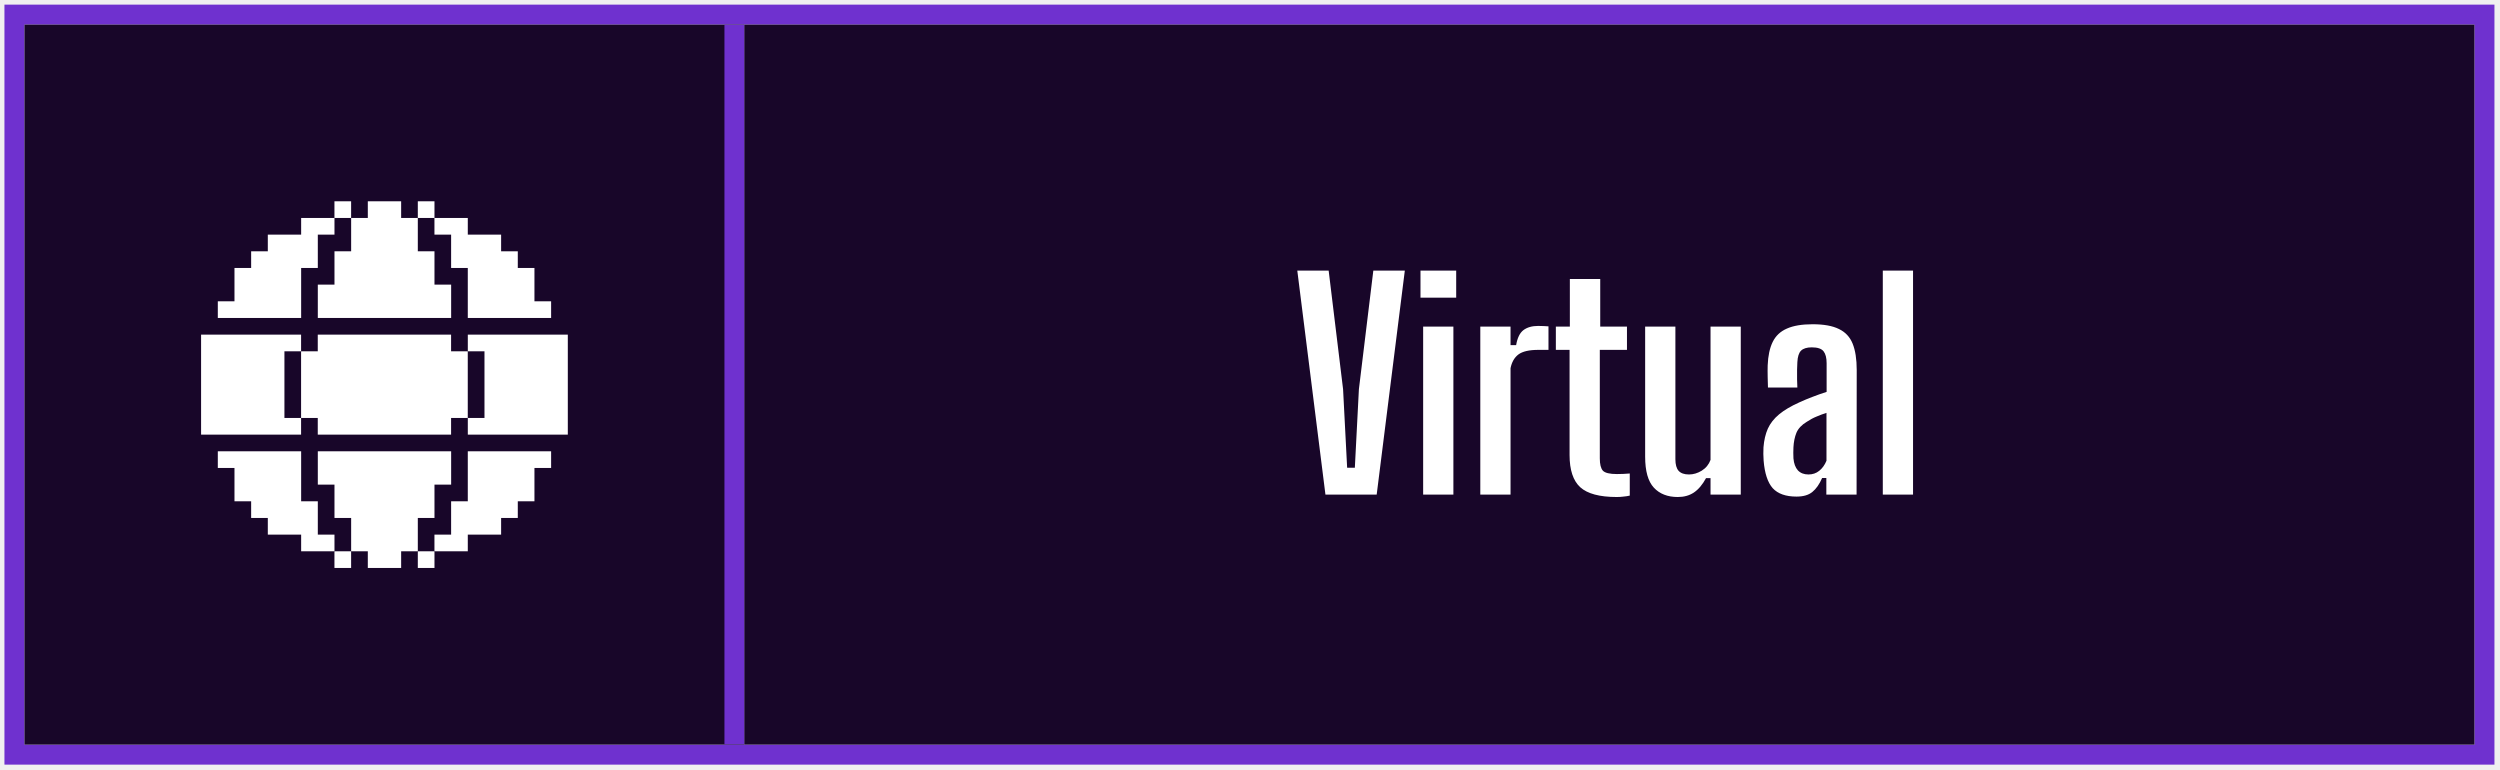
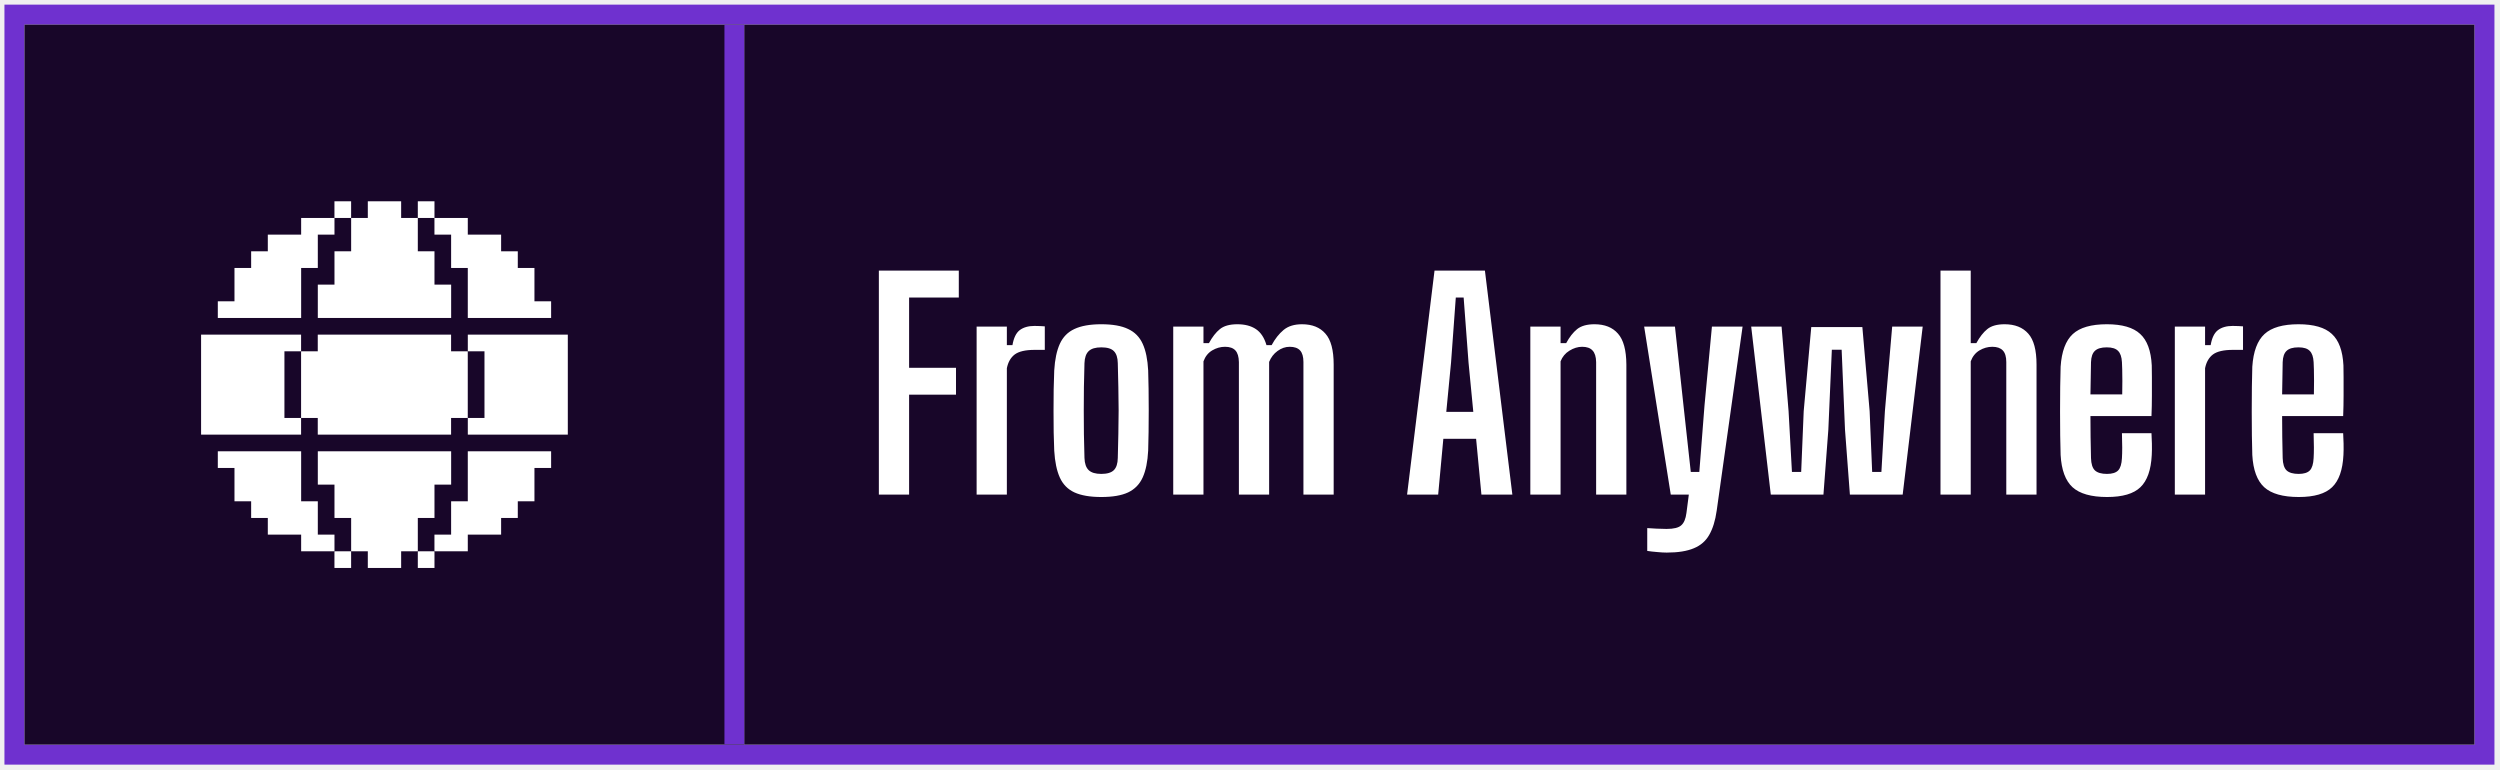
<svg xmlns="http://www.w3.org/2000/svg" width="250" height="77" viewBox="0 0 250 77" fill="none">
  <rect x="1.445" y="1.463" width="247" height="74" stroke="#6F31CF" stroke-width="2" />
  <mask id="path-2-inside-1_503_8913" fill="white">
    <path d="M2.445 2.463H74.445V74.463H2.445V2.463Z" />
  </mask>
  <path d="M2.445 2.463H74.445V74.463H2.445V2.463Z" fill="#180629" />
  <path d="M74.445 2.463H72.445V74.463H74.445H76.445V2.463H74.445Z" fill="#6F31CF" mask="url(#path-2-inside-1_503_8913)" />
  <path d="M35.112 20.129H33.445V21.796H35.112V20.129Z" fill="white" />
  <path d="M33.448 21.797V23.463H31.781V26.797H30.115V31.797H21.781V30.13H23.448V26.797H25.115V25.13H26.781V23.463H30.115V21.797H33.448Z" fill="white" />
  <path d="M40.115 21.796H41.781V25.129H43.448V28.462H45.115V31.796H31.781V28.462H33.448V25.129H35.115V21.796H36.781V20.129H40.115V21.796Z" fill="white" />
  <path d="M43.448 20.129H41.781V21.796H43.448V20.129Z" fill="white" />
  <path d="M55.112 30.13V31.797H46.779V26.797H45.112V23.463H43.445V21.797H46.779V23.463H50.112V25.13H51.779V26.797H53.445V30.13H55.112Z" fill="white" />
  <path d="M46.776 35.13V41.796H45.109V43.463H31.776V41.796H30.109V35.13H31.776V33.463H45.109V35.13H46.776Z" fill="white" />
  <path d="M20.109 33.463H30.109V35.13H28.443V41.796H30.109V43.463H20.109V33.463Z" fill="white" />
  <path d="M56.781 33.463V43.463H46.781V41.796H48.448V35.13H46.781V33.463H56.781Z" fill="white" />
  <path d="M55.112 45.129V46.796H53.445V50.129H51.779V51.796H50.112V53.462H46.779V55.129H43.445V53.462H45.112V50.129H46.779V45.129H55.112Z" fill="white" />
  <path d="M35.112 55.129H33.445V56.796H35.112V55.129Z" fill="white" />
  <path d="M33.448 53.462V55.129H30.115V53.462H26.781V51.796H25.115V50.129H23.448V46.796H21.781V45.129H30.115V50.129H31.781V53.462H33.448Z" fill="white" />
  <path d="M43.448 55.129H41.781V56.796H43.448V55.129Z" fill="white" />
  <path d="M41.781 55.129H40.115V56.796H36.781V55.129H35.115V51.796H33.448V48.462H31.781V45.129H45.115V48.462H43.448V51.796H41.781V55.129Z" fill="white" />
  <rect width="173" height="72" transform="translate(74.4453 2.46289)" fill="#180629" />
-   <path d="M132.544 49.463L129.73 27.063H132.866L134.308 38.921L134.714 46.775H135.484L135.89 38.921L137.332 27.063H140.482L137.668 49.463H132.544ZM142.049 29.765V27.063H145.619V29.765H142.049ZM142.315 49.463V32.663H145.339V49.463H142.315ZM148.03 49.463V32.663H151.054V34.511H151.614C151.735 33.792 151.978 33.293 152.342 33.013C152.715 32.733 153.205 32.593 153.812 32.593C154.008 32.593 154.199 32.598 154.386 32.607C154.582 32.616 154.736 32.626 154.848 32.635V34.987H153.84C152.916 34.987 152.248 35.141 151.838 35.449C151.436 35.757 151.175 36.214 151.054 36.821V49.463H148.03ZM161.675 49.701C159.957 49.701 158.739 49.374 158.021 48.721C157.311 48.068 156.957 46.994 156.957 45.501V34.987H155.585V32.663H156.985V27.903H160.023V32.663H162.697V34.987H159.981V45.837C159.981 46.425 160.083 46.836 160.289 47.069C160.503 47.293 160.97 47.405 161.689 47.405C161.931 47.405 162.146 47.4 162.333 47.391C162.519 47.382 162.734 47.368 162.977 47.349V49.561C162.781 49.608 162.571 49.64 162.347 49.659C162.132 49.687 161.908 49.701 161.675 49.701ZM167.777 49.701C166.76 49.701 165.962 49.388 165.383 48.763C164.805 48.138 164.515 47.106 164.515 45.669V32.663H167.539V45.921C167.539 46.453 167.647 46.84 167.861 47.083C168.085 47.326 168.431 47.447 168.897 47.447C169.336 47.447 169.761 47.321 170.171 47.069C170.591 46.808 170.885 46.448 171.053 45.991V32.663H174.077V49.463H171.053V47.811H170.605C170.251 48.464 169.845 48.945 169.387 49.253C168.939 49.552 168.403 49.701 167.777 49.701ZM179.652 49.659C178.578 49.659 177.785 49.379 177.272 48.819C176.768 48.25 176.464 47.33 176.362 46.061C176.352 45.856 176.343 45.632 176.334 45.389C176.334 45.146 176.338 44.927 176.348 44.731C176.404 44.022 176.548 43.401 176.782 42.869C177.024 42.337 177.398 41.861 177.902 41.441C178.406 41.021 179.082 40.62 179.932 40.237C180.38 40.032 180.828 39.845 181.276 39.677C181.733 39.5 182.195 39.336 182.662 39.187V36.317C182.662 35.785 182.559 35.388 182.354 35.127C182.148 34.866 181.756 34.735 181.178 34.735C180.683 34.735 180.324 34.847 180.1 35.071C179.885 35.286 179.764 35.668 179.736 36.219C179.726 36.396 179.717 36.644 179.708 36.961C179.708 37.278 179.708 37.605 179.708 37.941C179.717 38.268 179.726 38.538 179.736 38.753H176.796C176.786 38.52 176.777 38.179 176.768 37.731C176.758 37.283 176.758 36.886 176.768 36.541C176.805 35.58 176.973 34.796 177.272 34.189C177.57 33.582 178.042 33.139 178.686 32.859C179.33 32.57 180.188 32.425 181.262 32.425C182.382 32.425 183.259 32.584 183.894 32.901C184.538 33.209 184.995 33.699 185.266 34.371C185.536 35.043 185.672 35.92 185.672 37.003L185.658 49.463H182.634V47.797H182.214C181.943 48.422 181.616 48.889 181.234 49.197C180.86 49.505 180.333 49.659 179.652 49.659ZM180.842 47.447C181.262 47.447 181.621 47.326 181.92 47.083C182.228 46.84 182.47 46.504 182.648 46.075V41.287C182.321 41.39 181.994 41.511 181.668 41.651C181.341 41.782 181.01 41.959 180.674 42.183C180.16 42.491 179.815 42.86 179.638 43.289C179.47 43.709 179.372 44.19 179.344 44.731C179.334 44.908 179.33 45.09 179.33 45.277C179.33 45.464 179.334 45.65 179.344 45.837C179.39 46.36 179.54 46.761 179.792 47.041C180.053 47.312 180.403 47.447 180.842 47.447ZM188.28 49.463V27.063H191.304V49.463H188.28Z" fill="white" />
+   <path d="M87.886 49.463V27.063H95.88V29.751H90.91V36.779H95.6V39.467H90.91V49.463H87.886ZM97.662 49.463V32.663H100.686V34.511H101.246C101.368 33.792 101.61 33.293 101.974 33.013C102.348 32.733 102.838 32.593 103.444 32.593C103.64 32.593 103.832 32.598 104.018 32.607C104.214 32.616 104.368 32.626 104.48 32.635V34.987H103.472C102.548 34.987 101.881 35.141 101.47 35.449C101.069 35.757 100.808 36.214 100.686 36.821V49.463H97.662ZM110.127 49.701C109.007 49.701 108.111 49.547 107.439 49.239C106.777 48.931 106.291 48.436 105.983 47.755C105.675 47.074 105.489 46.178 105.423 45.067C105.405 44.535 105.386 43.924 105.367 43.233C105.358 42.542 105.353 41.828 105.353 41.091C105.353 40.354 105.358 39.635 105.367 38.935C105.386 38.235 105.405 37.605 105.423 37.045C105.489 35.944 105.675 35.057 105.983 34.385C106.291 33.704 106.777 33.209 107.439 32.901C108.111 32.584 109.007 32.425 110.127 32.425C111.266 32.425 112.162 32.584 112.815 32.901C113.478 33.209 113.963 33.704 114.271 34.385C114.579 35.057 114.761 35.944 114.817 37.045C114.836 37.586 114.85 38.202 114.859 38.893C114.869 39.574 114.873 40.288 114.873 41.035C114.873 41.772 114.869 42.491 114.859 43.191C114.85 43.882 114.836 44.507 114.817 45.067C114.761 46.168 114.579 47.06 114.271 47.741C113.963 48.422 113.478 48.922 112.815 49.239C112.162 49.547 111.266 49.701 110.127 49.701ZM110.127 47.391C110.715 47.391 111.135 47.265 111.387 47.013C111.639 46.761 111.77 46.355 111.779 45.795C111.807 44.974 111.826 44.171 111.835 43.387C111.854 42.603 111.863 41.824 111.863 41.049C111.863 40.274 111.854 39.5 111.835 38.725C111.826 37.941 111.807 37.138 111.779 36.317C111.77 35.766 111.639 35.365 111.387 35.113C111.145 34.861 110.725 34.735 110.127 34.735C109.549 34.735 109.129 34.861 108.867 35.113C108.606 35.365 108.466 35.766 108.447 36.317C108.429 37.138 108.41 37.941 108.391 38.725C108.382 39.509 108.377 40.288 108.377 41.063C108.377 41.838 108.382 42.617 108.391 43.401C108.41 44.185 108.429 44.983 108.447 45.795C108.466 46.355 108.606 46.761 108.867 47.013C109.129 47.265 109.549 47.391 110.127 47.391ZM117.323 49.463V32.663H120.347V34.315H120.893C121.229 33.699 121.593 33.232 121.985 32.915C122.386 32.588 122.969 32.425 123.735 32.425C124.491 32.425 125.111 32.588 125.597 32.915C126.082 33.242 126.432 33.774 126.647 34.511H127.165C127.501 33.886 127.897 33.382 128.355 32.999C128.812 32.616 129.428 32.425 130.203 32.425C131.22 32.425 131.999 32.738 132.541 33.363C133.091 33.979 133.367 35.01 133.367 36.457V49.463H130.343V36.205C130.343 35.673 130.231 35.286 130.007 35.043C129.783 34.8 129.437 34.679 128.971 34.679C128.541 34.679 128.135 34.819 127.753 35.099C127.379 35.37 127.099 35.734 126.913 36.191V49.463H123.889V36.205C123.879 35.673 123.763 35.286 123.539 35.043C123.315 34.8 122.969 34.679 122.503 34.679C122.055 34.679 121.625 34.8 121.215 35.043C120.813 35.286 120.524 35.65 120.347 36.135V49.463H117.323ZM140.708 49.463L143.452 27.063H148.492L151.236 49.463H148.142L147.61 43.877H144.334L143.816 49.463H140.708ZM144.628 41.189H147.33L146.854 36.261L146.364 29.751H145.58L145.104 36.261L144.628 41.189ZM153.033 49.463V32.663H156.057V34.315H156.617C156.944 33.708 157.308 33.242 157.709 32.915C158.12 32.588 158.699 32.425 159.445 32.425C160.472 32.425 161.256 32.738 161.797 33.363C162.348 33.979 162.628 35.01 162.637 36.457V49.463H159.613V36.205C159.604 35.673 159.483 35.286 159.249 35.043C159.025 34.8 158.68 34.679 158.213 34.679C157.784 34.679 157.359 34.81 156.939 35.071C156.529 35.323 156.235 35.678 156.057 36.135V49.463H153.033ZM166.67 55.259C166.39 55.259 166.068 55.24 165.704 55.203C165.34 55.175 165.013 55.138 164.724 55.091V52.809C164.967 52.828 165.279 52.846 165.662 52.865C166.054 52.884 166.385 52.893 166.656 52.893C167.375 52.893 167.865 52.772 168.126 52.529C168.397 52.296 168.569 51.885 168.644 51.297L168.882 49.463H167.076L164.416 32.663H167.496L168.35 40.559L169.078 47.195H169.932L170.45 40.559L171.192 32.663H174.258L171.668 51.073C171.528 52.062 171.281 52.865 170.926 53.481C170.581 54.097 170.067 54.545 169.386 54.825C168.705 55.114 167.799 55.259 166.67 55.259ZM177.08 49.463L175.12 32.663H178.158L178.858 41.119L179.194 47.195H180.118L180.37 41.119L181.126 32.705H186.236L186.964 41.119L187.216 47.195H188.14L188.49 41.119L189.218 32.663H192.27L190.268 49.463H184.99L184.5 42.967L184.164 34.973H183.184L182.834 42.967L182.344 49.463H177.08ZM194.049 49.463V27.063H197.073V34.315H197.633C197.969 33.699 198.333 33.232 198.725 32.915C199.126 32.588 199.705 32.425 200.461 32.425C201.488 32.425 202.276 32.738 202.827 33.363C203.378 33.979 203.653 35.01 203.653 36.457V49.463H200.629V36.205C200.629 35.673 200.512 35.286 200.279 35.043C200.046 34.8 199.696 34.679 199.229 34.679C198.781 34.679 198.352 34.8 197.941 35.043C197.54 35.286 197.25 35.65 197.073 36.135V49.463H194.049ZM210.71 49.701C209.123 49.701 207.97 49.374 207.252 48.721C206.542 48.068 206.146 46.994 206.062 45.501C206.043 44.969 206.029 44.32 206.02 43.555C206.01 42.78 206.006 41.973 206.006 41.133C206.006 40.284 206.01 39.467 206.02 38.683C206.029 37.899 206.043 37.227 206.062 36.667C206.164 35.146 206.57 34.058 207.28 33.405C207.989 32.752 209.123 32.425 210.682 32.425C212.212 32.425 213.323 32.747 214.014 33.391C214.714 34.026 215.101 35.076 215.176 36.541C215.185 36.793 215.19 37.19 215.19 37.731C215.199 38.263 215.199 38.874 215.19 39.565C215.19 40.246 215.176 40.928 215.148 41.609H209.044C209.044 42.29 209.048 42.981 209.058 43.681C209.076 44.372 209.09 45.081 209.1 45.809C209.118 46.397 209.249 46.808 209.492 47.041C209.744 47.274 210.145 47.391 210.696 47.391C211.218 47.391 211.592 47.274 211.816 47.041C212.04 46.808 212.166 46.397 212.194 45.809C212.212 45.529 212.222 45.174 212.222 44.745C212.222 44.316 212.212 43.84 212.194 43.317H215.148C215.166 43.569 215.18 43.914 215.19 44.353C215.199 44.782 215.194 45.165 215.176 45.501C215.101 46.994 214.723 48.068 214.042 48.721C213.37 49.374 212.259 49.701 210.71 49.701ZM209.044 39.439H212.222C212.231 38.982 212.236 38.534 212.236 38.095C212.236 37.656 212.231 37.274 212.222 36.947C212.212 36.611 212.203 36.368 212.194 36.219C212.166 35.687 212.035 35.309 211.802 35.085C211.578 34.852 211.204 34.735 210.682 34.735C210.131 34.735 209.734 34.852 209.492 35.085C209.249 35.309 209.118 35.687 209.1 36.219C209.09 36.788 209.081 37.339 209.072 37.871C209.062 38.403 209.053 38.926 209.044 39.439ZM217.483 49.463V32.663H220.507V34.511H221.067C221.188 33.792 221.431 33.293 221.795 33.013C222.168 32.733 222.658 32.593 223.265 32.593C223.461 32.593 223.652 32.598 223.839 32.607C224.035 32.616 224.189 32.626 224.301 32.635V34.987H223.293C222.369 34.987 221.701 35.141 221.291 35.449C220.889 35.757 220.628 36.214 220.507 36.821V49.463H217.483ZM229.878 49.701C228.291 49.701 227.138 49.374 226.42 48.721C225.71 48.068 225.314 46.994 225.23 45.501C225.211 44.969 225.197 44.32 225.188 43.555C225.178 42.78 225.174 41.973 225.174 41.133C225.174 40.284 225.178 39.467 225.188 38.683C225.197 37.899 225.211 37.227 225.23 36.667C225.332 35.146 225.738 34.058 226.448 33.405C227.157 32.752 228.291 32.425 229.85 32.425C231.38 32.425 232.491 32.747 233.182 33.391C233.882 34.026 234.269 35.076 234.344 36.541C234.353 36.793 234.358 37.19 234.358 37.731C234.367 38.263 234.367 38.874 234.358 39.565C234.358 40.246 234.344 40.928 234.316 41.609H228.212C228.212 42.29 228.216 42.981 228.226 43.681C228.244 44.372 228.258 45.081 228.268 45.809C228.286 46.397 228.417 46.808 228.66 47.041C228.912 47.274 229.313 47.391 229.864 47.391C230.386 47.391 230.76 47.274 230.984 47.041C231.208 46.808 231.334 46.397 231.362 45.809C231.38 45.529 231.39 45.174 231.39 44.745C231.39 44.316 231.38 43.84 231.362 43.317H234.316C234.334 43.569 234.348 43.914 234.358 44.353C234.367 44.782 234.362 45.165 234.344 45.501C234.269 46.994 233.891 48.068 233.21 48.721C232.538 49.374 231.427 49.701 229.878 49.701ZM228.212 39.439H231.39C231.399 38.982 231.404 38.534 231.404 38.095C231.404 37.656 231.399 37.274 231.39 36.947C231.38 36.611 231.371 36.368 231.362 36.219C231.334 35.687 231.203 35.309 230.97 35.085C230.746 34.852 230.372 34.735 229.85 34.735C229.299 34.735 228.902 34.852 228.66 35.085C228.417 35.309 228.286 35.687 228.268 36.219C228.258 36.788 228.249 37.339 228.24 37.871C228.23 38.403 228.221 38.926 228.212 39.439Z" fill="white" />
</svg>
